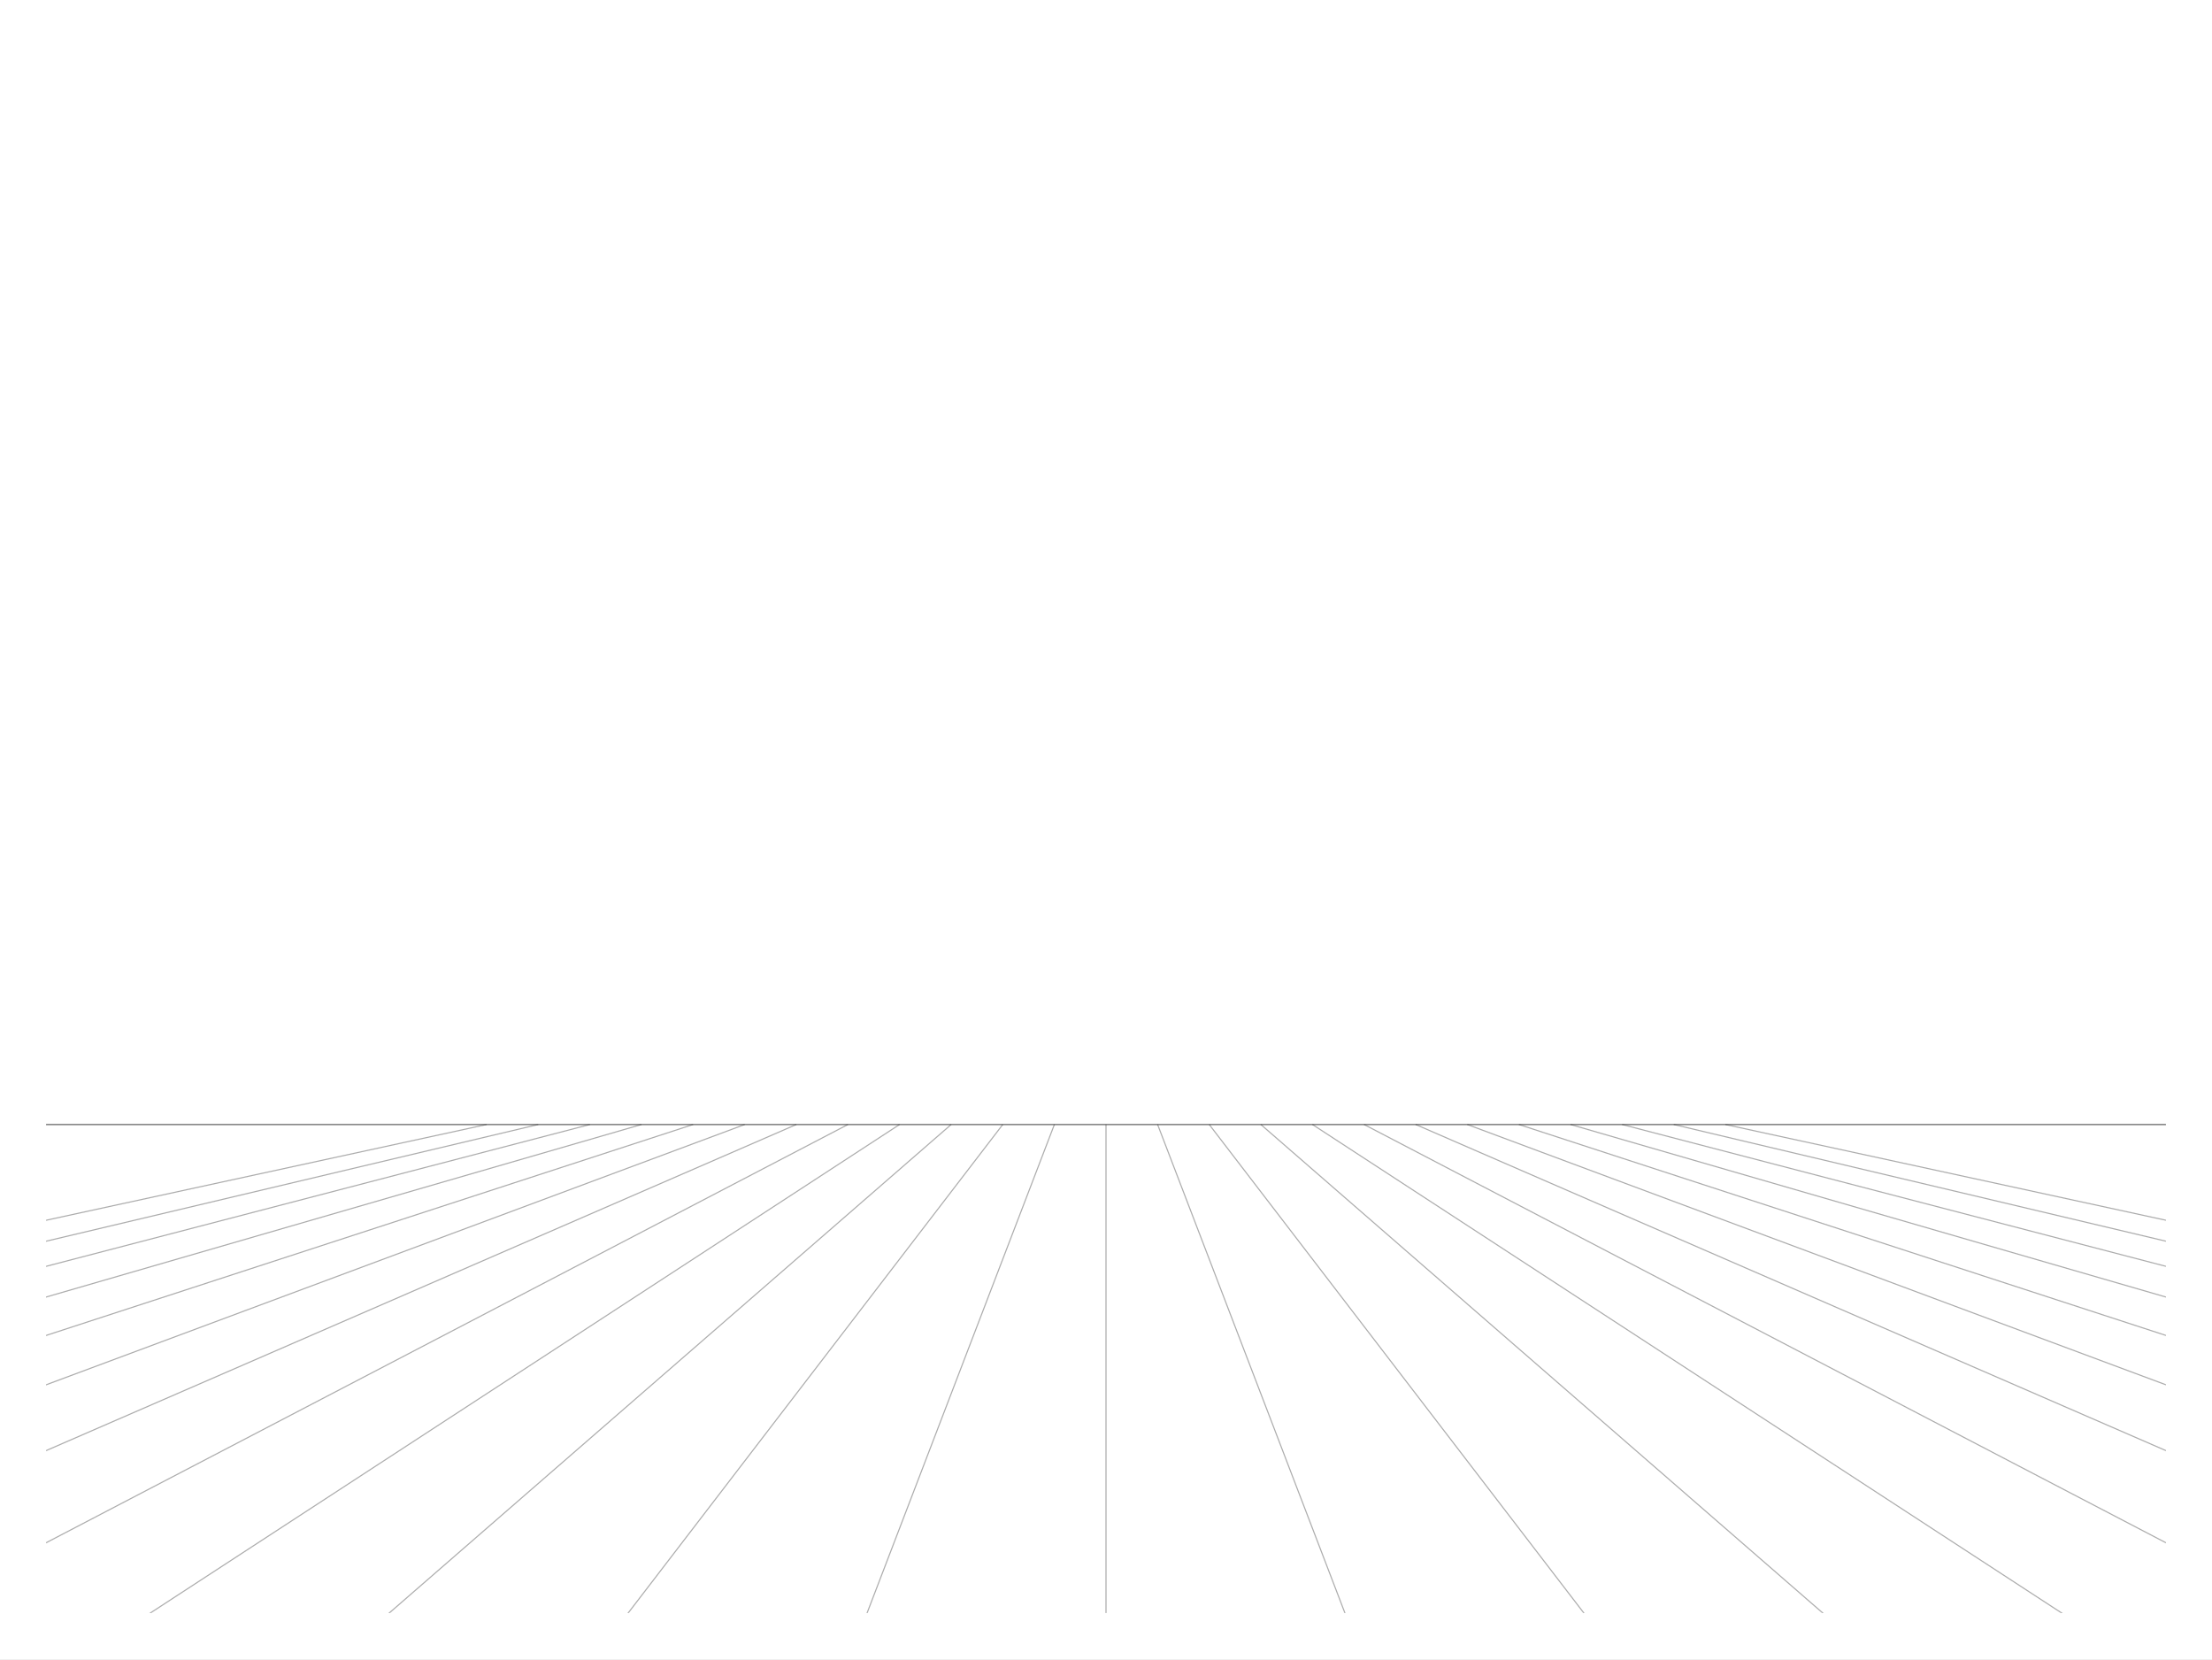
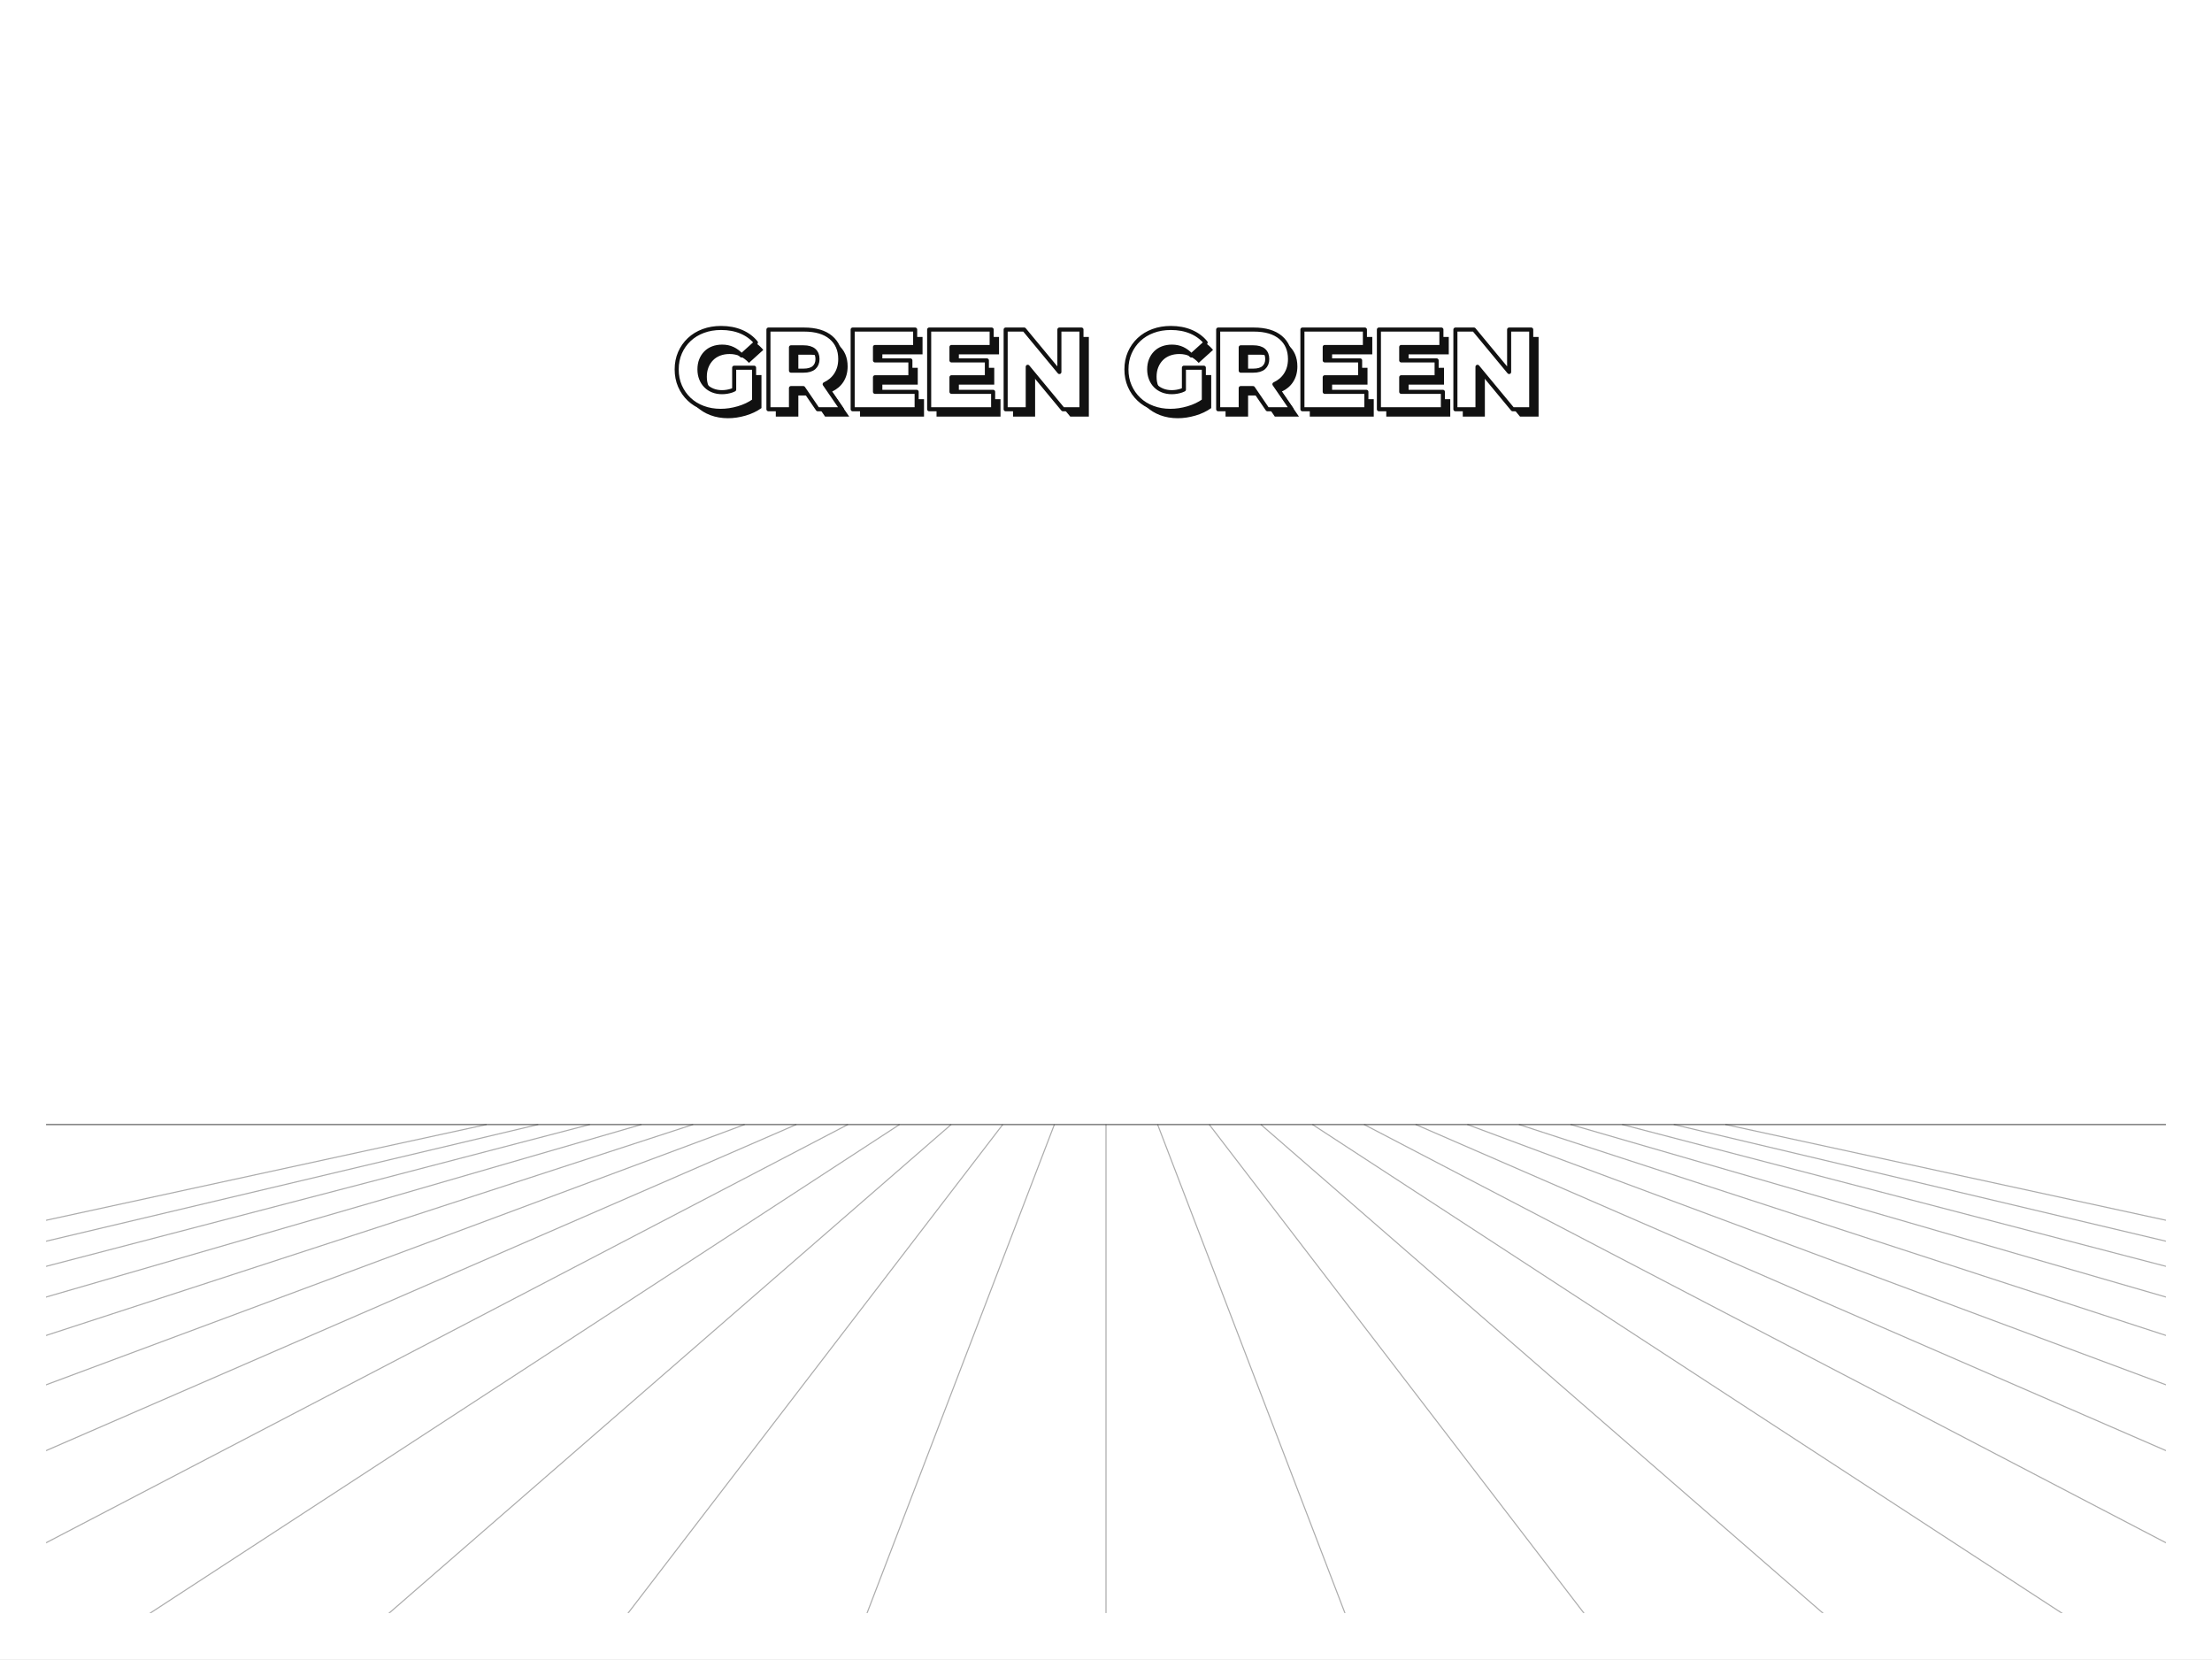
<svg xmlns="http://www.w3.org/2000/svg" width="1200" height="900" viewBox="0 0 1200 900">
-   <style>.fl{animation:flow 14s linear infinite;transform:translate(0px,876px)}@keyframes flow{0.00%{transform:translate(0px,905.6px);opacity:0.550}3.57%{transform:translate(0px,800.0px);opacity:0.550}7.14%{transform:translate(0px,750.0px);opacity:0.550}10.71%{transform:translate(0px,720.8px);opacity:0.550}14.29%{transform:translate(0px,701.7px);opacity:0.550}17.86%{transform:translate(0px,688.2px);opacity:0.550}21.43%{transform:translate(0px,678.2px);opacity:0.550}25.00%{transform:translate(0px,670.5px);opacity:0.550}28.57%{transform:translate(0px,664.3px);opacity:0.550}32.14%{transform:translate(0px,659.3px);opacity:0.550}35.71%{transform:translate(0px,655.1px);opacity:0.550}39.29%{transform:translate(0px,651.6px);opacity:0.550}42.86%{transform:translate(0px,648.6px);opacity:0.550}46.43%{transform:translate(0px,645.9px);opacity:0.550}50.00%{transform:translate(0px,643.7px);opacity:0.550}53.57%{transform:translate(0px,641.7px);opacity:0.550}57.14%{transform:translate(0px,639.9px);opacity:0.550}60.71%{transform:translate(0px,638.3px);opacity:0.550}64.29%{transform:translate(0px,636.9px);opacity:0.550}67.86%{transform:translate(0px,635.6px);opacity:0.505}71.43%{transform:translate(0px,634.4px);opacity:0.449}75.00%{transform:translate(0px,633.3px);opacity:0.393}78.57%{transform:translate(0px,632.4px);opacity:0.337}82.14%{transform:translate(0px,631.5px);opacity:0.281}85.71%{transform:translate(0px,630.6px);opacity:0.224}89.29%{transform:translate(0px,629.9px);opacity:0.168}92.86%{transform:translate(0px,629.1px);opacity:0.112}96.43%{transform:translate(0px,628.5px);opacity:0.056}100.00%{transform:translate(0px,627.9px);opacity:0.000}}@media (prefers-reduced-motion: reduce){*{animation:none!important}}</style>
+   <style>.fl{animation:flow 14s linear infinite;transform:translate(0px,876px)}@keyframes flow{0.00%{transform:translate(0px,905.6px);opacity:0.550}3.57%{transform:translate(0px,800.0px);opacity:0.550}7.14%{transform:translate(0px,750.0px);opacity:0.550}10.71%{transform:translate(0px,720.8px);opacity:0.550}14.29%{transform:translate(0px,701.7px);opacity:0.550}17.86%{transform:translate(0px,688.2px);opacity:0.550}21.43%{transform:translate(0px,678.2px);opacity:0.550}25.00%{transform:translate(0px,670.5px);opacity:0.550}28.57%{transform:translate(0px,664.3px);opacity:0.550}32.14%{transform:translate(0px,659.3px);opacity:0.550}35.71%{transform:translate(0px,655.1px);opacity:0.550}39.29%{transform:translate(0px,651.6px);opacity:0.550}42.86%{transform:translate(0px,648.6px);opacity:0.550}46.43%{transform:translate(0px,645.9px);opacity:0.550}50.00%{transform:translate(0px,643.7px);opacity:0.550}53.57%{transform:translate(0px,641.7px);opacity:0.550}57.14%{transform:translate(0px,639.9px);opacity:0.550}60.71%{transform:translate(0px,638.3px);opacity:0.550}64.29%{transform:translate(0px,636.9px);opacity:0.550}67.86%{transform:translate(0px,635.6px);opacity:0.505}71.43%{transform:translate(0px,634.4px);opacity:0.449}75.00%{transform:translate(0px,633.3px);opacity:0.393}78.57%{transform:translate(0px,632.4px);opacity:0.337}82.14%{transform:translate(0px,631.5px);opacity:0.281}85.71%{transform:translate(0px,630.6px);opacity:0.224}89.29%{transform:translate(0px,629.9px);opacity:0.168}92.86%{transform:translate(0px,629.1px);opacity:0.112}96.43%{transform:translate(0px,628.5px);opacity:0.056}100.00%{transform:translate(0px,627.9px);opacity:0.000}}.sign{animation:blink 2.2s steps(1) infinite}@keyframes blink{0%,60%{opacity:1}60.01%,100%{opacity:.12}}@media (prefers-reduced-motion: reduce){*{animation:none!important}}</style>
  <defs>
    <clipPath id="c">
      <rect x="25" y="81" width="1150" height="794" />
    </clipPath>
  </defs>
  <rect x="0" y="0" width="1200" height="900" fill="#fff" />
  <g clip-path="url(#c)">
    <line x1="24" y1="610" x2="1176" y2="610" stroke="#111" stroke-width=".8" opacity=".5" />
    <line x1="264.0" y1="610" x2="-960.0" y2="876" stroke="#111" stroke-width=".6" opacity=".35" />
    <line x1="292.0" y1="610" x2="-830.0" y2="876" stroke="#111" stroke-width=".6" opacity=".35" />
    <line x1="320.0" y1="610" x2="-700.0" y2="876" stroke="#111" stroke-width=".6" opacity=".35" />
    <line x1="348.0" y1="610" x2="-570.0" y2="876" stroke="#111" stroke-width=".6" opacity=".35" />
    <line x1="376.0" y1="610" x2="-440.0" y2="876" stroke="#111" stroke-width=".6" opacity=".35" />
    <line x1="404.0" y1="610" x2="-310.0" y2="876" stroke="#111" stroke-width=".6" opacity=".35" />
    <line x1="432.0" y1="610" x2="-180.0" y2="876" stroke="#111" stroke-width=".6" opacity=".35" />
    <line x1="460.0" y1="610" x2="-50.0" y2="876" stroke="#111" stroke-width=".6" opacity=".35" />
    <line x1="488.0" y1="610" x2="80.0" y2="876" stroke="#111" stroke-width=".6" opacity=".35" />
    <line x1="516.0" y1="610" x2="210.0" y2="876" stroke="#111" stroke-width=".6" opacity=".35" />
    <line x1="544.0" y1="610" x2="340.0" y2="876" stroke="#111" stroke-width=".6" opacity=".35" />
    <line x1="572.0" y1="610" x2="470.0" y2="876" stroke="#111" stroke-width=".6" opacity=".35" />
    <line x1="600.0" y1="610" x2="600.0" y2="876" stroke="#111" stroke-width=".6" opacity=".35" />
    <line x1="628.0" y1="610" x2="730.0" y2="876" stroke="#111" stroke-width=".6" opacity=".35" />
    <line x1="656.0" y1="610" x2="860.0" y2="876" stroke="#111" stroke-width=".6" opacity=".35" />
    <line x1="684.0" y1="610" x2="990.0" y2="876" stroke="#111" stroke-width=".6" opacity=".35" />
    <line x1="712.0" y1="610" x2="1120.0" y2="876" stroke="#111" stroke-width=".6" opacity=".35" />
    <line x1="740.0" y1="610" x2="1250.0" y2="876" stroke="#111" stroke-width=".6" opacity=".35" />
    <line x1="768.0" y1="610" x2="1380.0" y2="876" stroke="#111" stroke-width=".6" opacity=".35" />
    <line x1="796.0" y1="610" x2="1510.0" y2="876" stroke="#111" stroke-width=".6" opacity=".35" />
    <line x1="824.0" y1="610" x2="1640.0" y2="876" stroke="#111" stroke-width=".6" opacity=".35" />
    <line x1="852.0" y1="610" x2="1770.0" y2="876" stroke="#111" stroke-width=".6" opacity=".35" />
    <line x1="880.0" y1="610" x2="1900.0" y2="876" stroke="#111" stroke-width=".6" opacity=".35" />
    <line x1="908.0" y1="610" x2="2030.0" y2="876" stroke="#111" stroke-width=".6" opacity=".35" />
    <line x1="936.0" y1="610" x2="2160.0" y2="876" stroke="#111" stroke-width=".6" opacity=".35" />
    <line class="fl" x1="24" y1="0" x2="1176" y2="0" stroke="#111" stroke-width=".9" style="animation-delay:0.00s" />
    <line class="fl" x1="24" y1="0" x2="1176" y2="0" stroke="#111" stroke-width=".9" style="animation-delay:-1.00s" />
    <line class="fl" x1="24" y1="0" x2="1176" y2="0" stroke="#111" stroke-width=".9" style="animation-delay:-2.00s" />
    <line class="fl" x1="24" y1="0" x2="1176" y2="0" stroke="#111" stroke-width=".9" style="animation-delay:-3.00s" />
    <line class="fl" x1="24" y1="0" x2="1176" y2="0" stroke="#111" stroke-width=".9" style="animation-delay:-4.00s" />
    <line class="fl" x1="24" y1="0" x2="1176" y2="0" stroke="#111" stroke-width=".9" style="animation-delay:-5.00s" />
    <line class="fl" x1="24" y1="0" x2="1176" y2="0" stroke="#111" stroke-width=".9" style="animation-delay:-6.00s" />
    <line class="fl" x1="24" y1="0" x2="1176" y2="0" stroke="#111" stroke-width=".9" style="animation-delay:-7.00s" />
    <line class="fl" x1="24" y1="0" x2="1176" y2="0" stroke="#111" stroke-width=".9" style="animation-delay:-8.00s" />
    <line class="fl" x1="24" y1="0" x2="1176" y2="0" stroke="#111" stroke-width=".9" style="animation-delay:-9.00s" />
    <line class="fl" x1="24" y1="0" x2="1176" y2="0" stroke="#111" stroke-width=".9" style="animation-delay:-10.00s" />
    <line class="fl" x1="24" y1="0" x2="1176" y2="0" stroke="#111" stroke-width=".9" style="animation-delay:-11.00s" />
    <line class="fl" x1="24" y1="0" x2="1176" y2="0" stroke="#111" stroke-width=".9" style="animation-delay:-12.00s" />
    <line class="fl" x1="24" y1="0" x2="1176" y2="0" stroke="#111" stroke-width=".9" style="animation-delay:-13.00s" />
+     <g class="sign">
+       <path d="M390.936 222.865Q385.811 222.865 381.426 221.228Q377.042 219.592 373.862 216.566Q370.681 213.54 368.89 209.433Q367.1 205.327 367.1 200.387Q367.1 195.446 368.89 191.34Q370.681 187.233 373.892 184.207Q377.104 181.181 381.519 179.545Q385.934 177.909 391.183 177.909Q397.297 177.909 402.113 179.946Q406.93 181.984 410.079 185.813L402.299 192.853Q400.076 190.444 397.513 189.24Q394.95 188.036 391.801 188.036Q389.022 188.036 386.737 188.901Q384.452 189.765 382.847 191.402Q381.241 193.038 380.346 195.292Q379.45 197.546 379.45 200.387Q379.45 203.104 380.346 205.389Q381.241 207.673 382.847 209.31Q384.452 210.946 386.706 211.842Q388.96 212.737 391.677 212.737Q394.394 212.737 396.988 211.873Q397.605 211.626 398.285 211.317V199.46H409.091V217.369Q405.386 220.024 400.508 221.444Q395.629 222.865 390.936 222.865ZM416.872 222.0V178.773H436.201Q445.649 178.773 450.744 183.065Q455.838 187.357 455.838 194.767Q455.838 199.646 453.492 203.227Q451.33 206.562 447.378 208.414L456.703 222.0H443.611L435.769 210.514H429.099V222.0ZM429.099 201.066H435.892Q439.721 201.066 441.604 199.399Q443.488 197.731 443.488 194.767Q443.488 191.741 441.604 190.074Q439.721 188.407 435.892 188.407H429.099ZM462.569 222.0V178.773H496.472V188.221H474.673V195.508H493.878V204.647H474.673V212.552H497.274V222.0ZM504.067 222.0V178.773H537.969V188.221H516.171V195.508H535.376V204.647H516.171V212.552H538.772V222.0ZM545.565 222.0V178.773H555.631L574.712 201.807V178.773H586.692V222.0H576.627L557.545 198.966V222.0ZM634.921 222.865Q629.796 222.865 625.411 221.228Q621.027 219.592 617.847 216.566Q614.666 213.54 612.875 209.433Q611.085 205.327 611.085 200.387Q611.085 195.446 612.875 191.34Q614.666 187.233 617.877 184.207Q621.089 181.181 625.504 179.545Q629.919 177.909 635.168 177.909Q641.282 177.909 646.098 179.946Q650.915 181.984 654.065 185.813L646.284 192.853Q644.061 190.444 641.498 189.24Q638.935 188.036 635.786 188.036Q633.007 188.036 630.722 188.901Q628.437 189.765 626.832 191.402Q625.226 193.038 624.331 195.292Q623.435 197.546 623.435 200.387Q623.435 203.104 624.331 205.389Q625.226 207.673 626.832 209.31Q628.437 210.946 630.691 211.842Q632.945 212.737 635.662 212.737Q638.379 212.737 640.973 211.873Q641.59 211.626 642.27 211.317V199.46H653.076V217.369Q649.371 220.024 644.493 221.444Q639.614 222.865 634.921 222.865ZM660.857 222.0V178.773H680.186Q689.634 178.773 694.729 183.065Q699.823 187.357 699.823 194.767Q699.823 199.646 697.477 203.227Q695.315 206.562 691.363 208.414L700.688 222.0H687.596L679.754 210.514H673.084V222.0ZM673.084 201.066H679.877Q683.706 201.066 685.589 199.399Q687.473 197.731 687.473 194.767Q687.473 191.741 685.589 190.074Q683.706 188.407 679.877 188.407H673.084ZM706.554 222.0V178.773H740.457V188.221H718.658V195.508H737.863V204.647H718.658V212.552H741.259V222.0ZM748.052 222.0V178.773H781.954V188.221H760.156V195.508H779.361V204.647H760.156V212.552H782.757V222.0ZM789.55 222.0V178.773H799.616L818.697 201.807V178.773H830.677V222.0H820.612L801.53 198.966V222.0Z" transform="translate(4 4)" fill="#111" />
+       <path d="M390.936 222.865Q385.811 222.865 381.426 221.228Q377.042 219.592 373.862 216.566Q370.681 213.54 368.89 209.433Q367.1 205.327 367.1 200.387Q367.1 195.446 368.89 191.34Q370.681 187.233 373.892 184.207Q377.104 181.181 381.519 179.545Q385.934 177.909 391.183 177.909Q397.297 177.909 402.113 179.946Q406.93 181.984 410.079 185.813L402.299 192.853Q400.076 190.444 397.513 189.24Q394.95 188.036 391.801 188.036Q389.022 188.036 386.737 188.901Q384.452 189.765 382.847 191.402Q381.241 193.038 380.346 195.292Q379.45 197.546 379.45 200.387Q379.45 203.104 380.346 205.389Q381.241 207.673 382.847 209.31Q384.452 210.946 386.706 211.842Q388.96 212.737 391.677 212.737Q394.394 212.737 396.988 211.873Q397.605 211.626 398.285 211.317V199.46H409.091V217.369Q405.386 220.024 400.508 221.444Q395.629 222.865 390.936 222.865ZM416.872 222.0V178.773H436.201Q445.649 178.773 450.744 183.065Q455.838 187.357 455.838 194.767Q455.838 199.646 453.492 203.227Q451.33 206.562 447.378 208.414L456.703 222.0H443.611L435.769 210.514H429.099V222.0ZM429.099 201.066H435.892Q439.721 201.066 441.604 199.399Q443.488 197.731 443.488 194.767Q443.488 191.741 441.604 190.074Q439.721 188.407 435.892 188.407H429.099ZM462.569 222.0V178.773H496.472V188.221H474.673V195.508H493.878V204.647H474.673V212.552H497.274V222.0ZM504.067 222.0V178.773H537.969V188.221H516.171V195.508H535.376V204.647H516.171V212.552H538.772V222.0ZM545.565 222.0V178.773H555.631L574.712 201.807V178.773H586.692V222.0H576.627L557.545 198.966V222.0ZM634.921 222.865Q629.796 222.865 625.411 221.228Q621.027 219.592 617.847 216.566Q614.666 213.54 612.875 209.433Q611.085 205.327 611.085 200.387Q611.085 195.446 612.875 191.34Q614.666 187.233 617.877 184.207Q621.089 181.181 625.504 179.545Q629.919 177.909 635.168 177.909Q641.282 177.909 646.098 179.946Q650.915 181.984 654.065 185.813L646.284 192.853Q644.061 190.444 641.498 189.24Q638.935 188.036 635.786 188.036Q633.007 188.036 630.722 188.901Q628.437 189.765 626.832 191.402Q625.226 193.038 624.331 195.292Q623.435 197.546 623.435 200.387Q623.435 203.104 624.331 205.389Q625.226 207.673 626.832 209.31Q628.437 210.946 630.691 211.842Q632.945 212.737 635.662 212.737Q638.379 212.737 640.973 211.873Q641.59 211.626 642.27 211.317V199.46H653.076V217.369Q649.371 220.024 644.493 221.444Q639.614 222.865 634.921 222.865ZM660.857 222.0V178.773H680.186Q689.634 178.773 694.729 183.065Q699.823 187.357 699.823 194.767Q699.823 199.646 697.477 203.227Q695.315 206.562 691.363 208.414L700.688 222.0H687.596L679.754 210.514H673.084V222.0ZM673.084 201.066H679.877Q683.706 201.066 685.589 199.399Q687.473 197.731 687.473 194.767Q687.473 191.741 685.589 190.074Q683.706 188.407 679.877 188.407H673.084ZM706.554 222.0V178.773H740.457V188.221H718.658V195.508H737.863V204.647H718.658V212.552H741.259V222.0ZM748.052 222.0V178.773H781.954V188.221H760.156V195.508H779.361V204.647H760.156V212.552H782.757V222.0ZM789.55 222.0V178.773H799.616L818.697 201.807V178.773H830.677V222.0H820.612L801.53 198.966V222.0Z" fill="#fff" stroke="#111" stroke-width="2.2" stroke-linejoin="round" />
+     </g>
  </g>
</svg>
